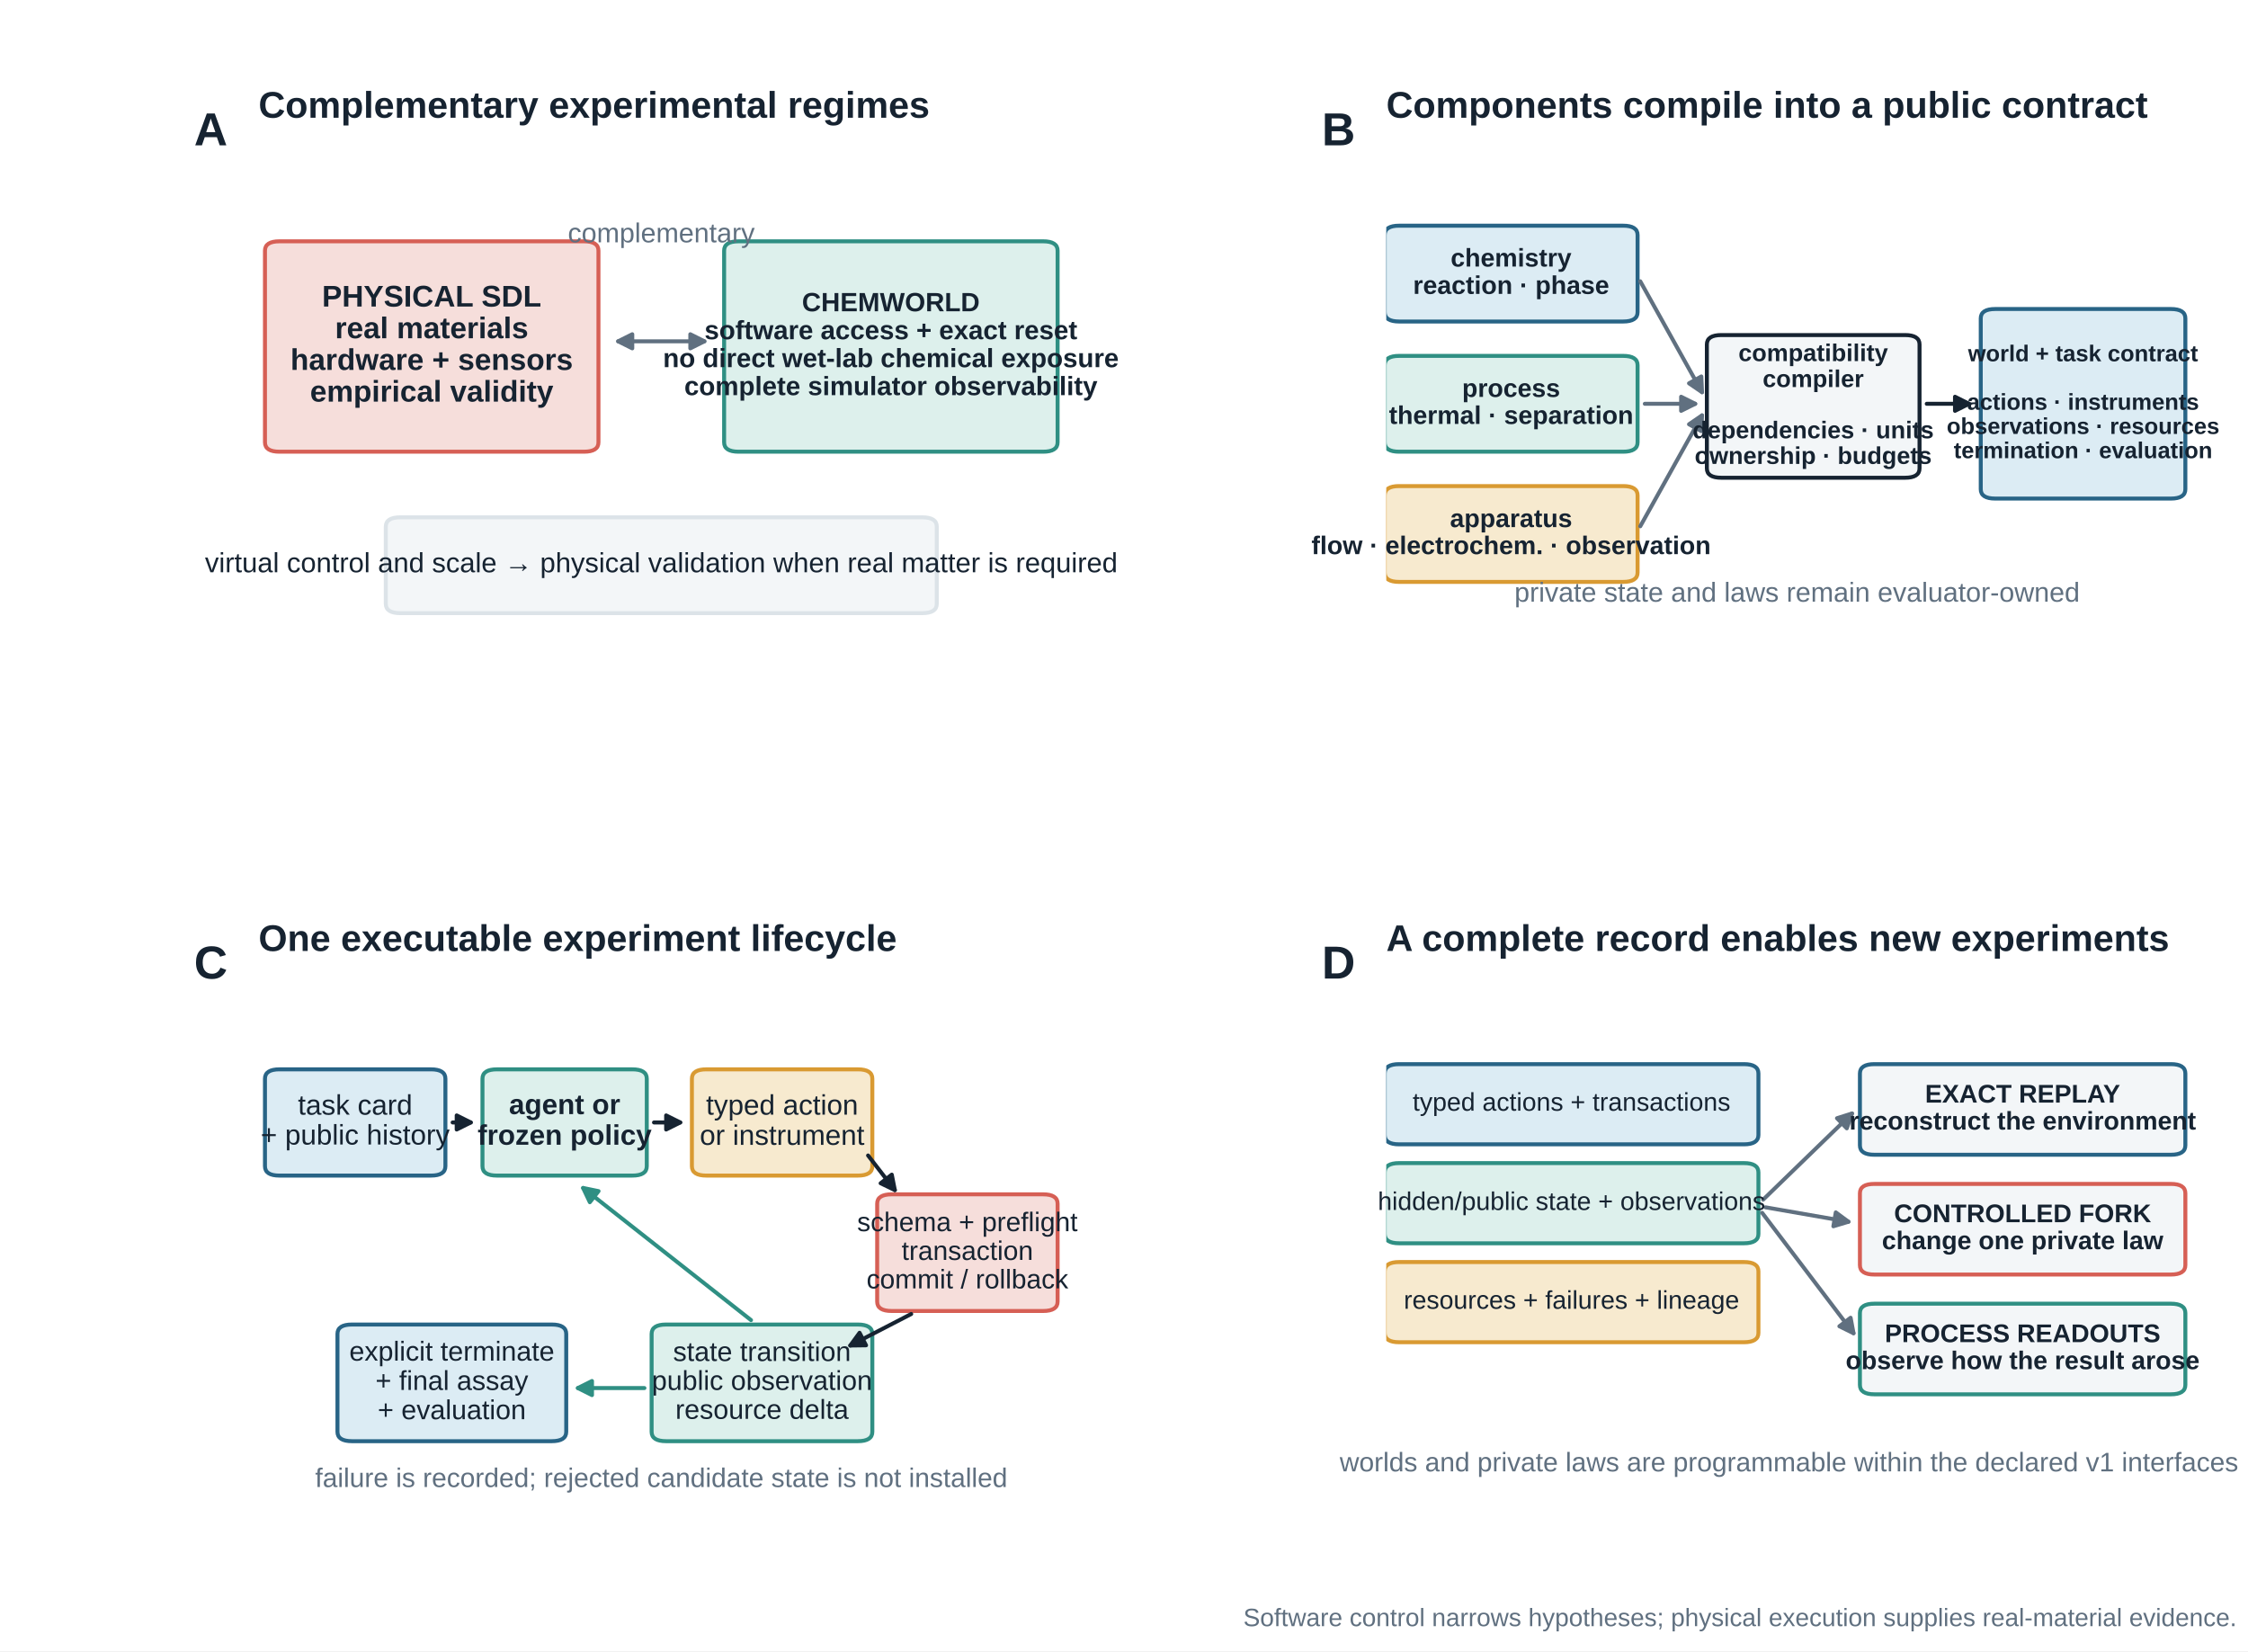
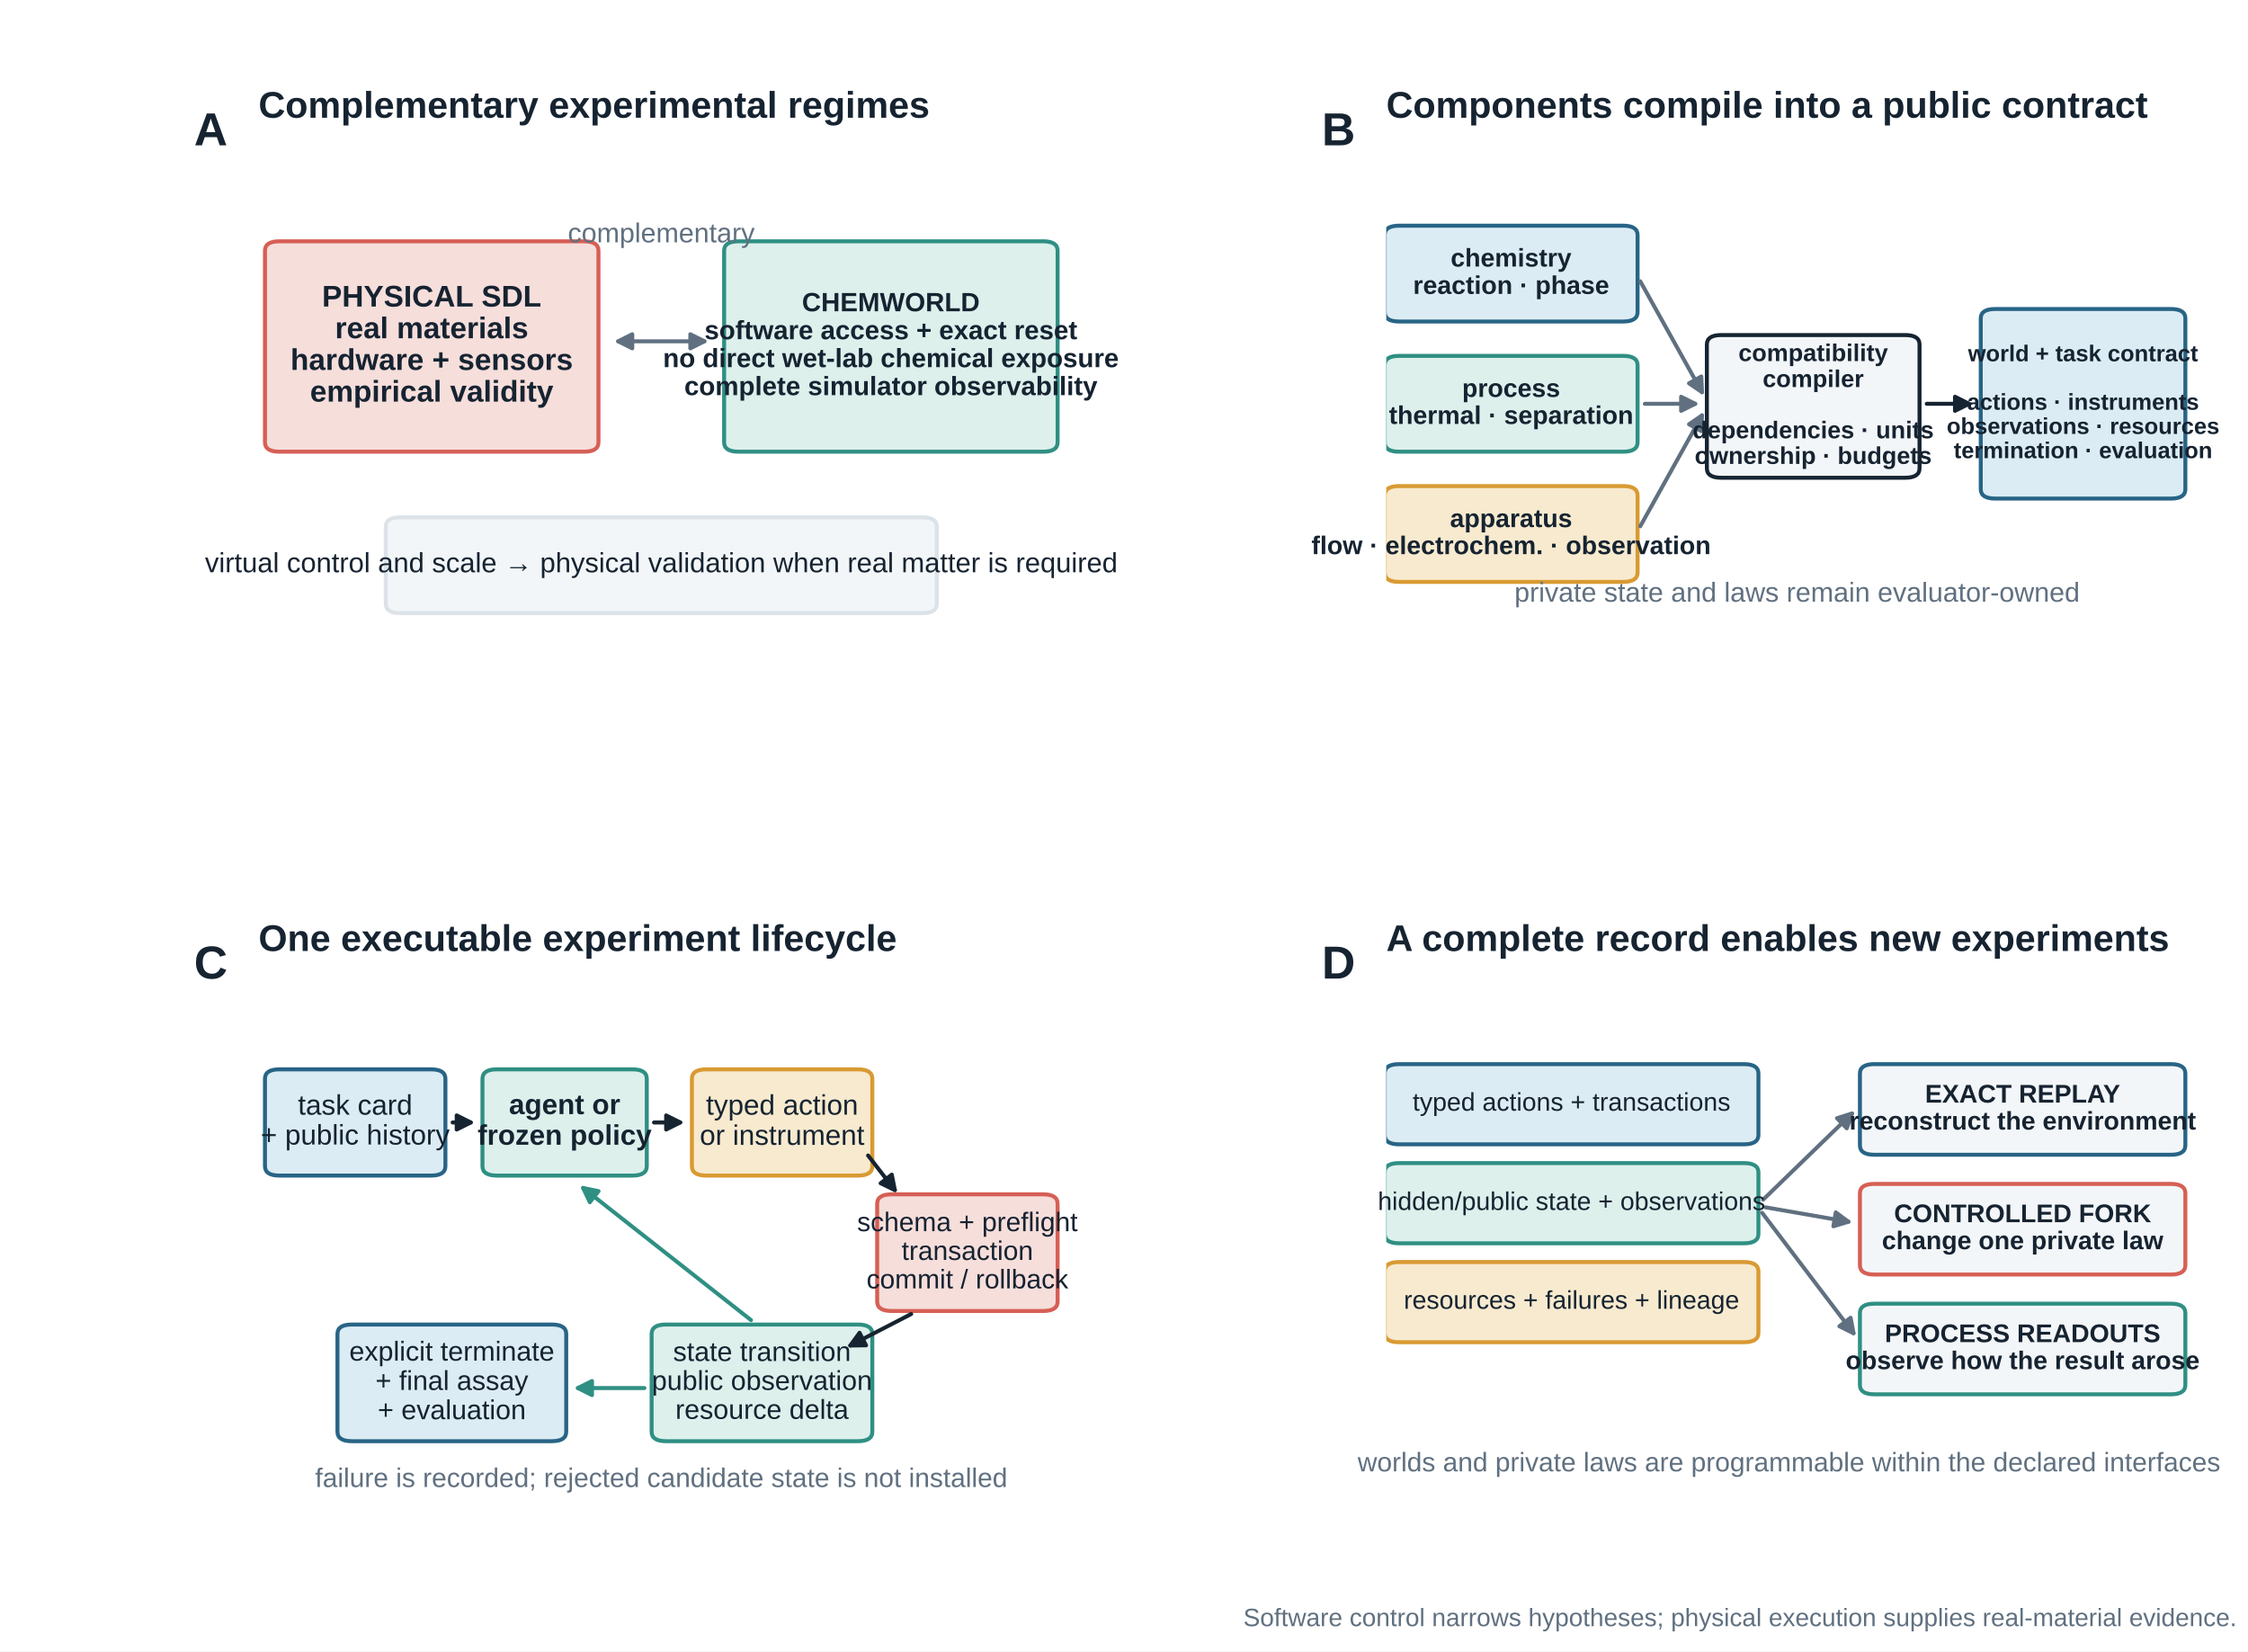
<svg xmlns="http://www.w3.org/2000/svg" width="509.76pt" height="374.4pt" viewBox="0 0 509.76 374.4" version="1.1">
  <defs>
    <style type="text/css">*{stroke-linejoin: round; stroke-linecap: butt}</style>
  </defs>
  <g id="figure_1">
    <g id="patch_1">
      <path d="M 0 374.4 L 509.76 374.4 L 509.76 0 L 0 0 z " style="fill: #ffffff" />
    </g>
    <g id="axes_1">
      <g id="patch_2">
        <path d="M 58.622 151.776 L 241.286 151.776 L 241.286 33.696 L 58.622 33.696 z " style="fill: #ffffff" />
      </g>
      <g id="patch_3">
        <path d="M 63.372 102.419 L 132.419 102.419 Q 135.707 102.419 135.707 100.293 L 135.707 56.84 Q 135.707 54.714 132.419 54.714 L 63.372 54.714 Q 60.084 54.714 60.084 56.84 L 60.084 100.293 Q 60.084 102.419 63.372 102.419 z " clip-path="url(#p0920176c76)" style="fill: #f6dedb; stroke: #d65f55; stroke-width: 0.9; stroke-linejoin: miter" />
      </g>
      <g id="patch_4">
        <path d="M 167.49 102.419 L 236.537 102.419 Q 239.825 102.419 239.825 100.293 L 239.825 56.84 Q 239.825 54.714 236.537 54.714 L 167.49 54.714 Q 164.202 54.714 164.202 56.84 L 164.202 100.293 Q 164.202 102.419 167.49 102.419 z " clip-path="url(#p0920176c76)" style="fill: #ddf0ec; stroke: #2f8f83; stroke-width: 0.9; stroke-linejoin: miter" />
      </g>
      <g id="patch_5">
        <path d="M 140.175 77.386 Q 149.955 77.386 159.735 77.386 " clip-path="url(#p0920176c76)" style="fill: none; stroke: #607080; stroke-width: 0.9; stroke-linecap: round" />
        <path d="M 143.375 78.986 L 140.175 77.386 L 143.375 75.786 z " clip-path="url(#p0920176c76)" style="fill: #607080; stroke: #607080; stroke-width: 0.9; stroke-linecap: round" />
        <path d="M 156.535 75.786 L 159.735 77.386 L 156.535 78.986 z " clip-path="url(#p0920176c76)" style="fill: #607080; stroke: #607080; stroke-width: 0.9; stroke-linecap: round" />
      </g>
      <g id="patch_6">
        <path d="M 90.771 139.023 L 209.138 139.023 Q 212.425 139.023 212.425 136.898 L 212.425 119.422 Q 212.425 117.297 209.138 117.297 L 90.771 117.297 Q 87.483 117.297 87.483 119.422 L 87.483 136.898 Q 87.483 139.023 90.771 139.023 z " clip-path="url(#p0920176c76)" style="fill: #f3f6f8; stroke: #dce3e8; stroke-width: 0.9; stroke-linejoin: miter" />
      </g>
      <g id="matplotlib.axis_1" />
      <g id="matplotlib.axis_2" />
      <g id="text_1">
        <text style="font-weight: 700; font-size: 10.5px; font-family: 'Arial', 'Liberation Sans', 'DejaVu Sans', sans-serif; text-anchor: start; fill: #162331" x="44.009" y="32.946" transform="rotate(-0 44.00928 32.9461)">A</text>
      </g>
      <g id="text_2">
        <text style="font-weight: 600; font-size: 6.8px; font-family: 'Arial', 'Liberation Sans', 'DejaVu Sans', sans-serif; fill: #162331" transform="translate(73.01885 69.51039)">PHYSICAL SDL</text>
        <text style="font-weight: 600; font-size: 6.8px; font-family: 'Arial', 'Liberation Sans', 'DejaVu Sans', sans-serif; fill: #162331" transform="translate(75.97047 76.69311)">real materials</text>
        <text style="font-weight: 600; font-size: 6.8px; font-family: 'Arial', 'Liberation Sans', 'DejaVu Sans', sans-serif; fill: #162331" transform="translate(65.86397 83.87582)">hardware + sensors</text>
        <text style="font-weight: 600; font-size: 6.8px; font-family: 'Arial', 'Liberation Sans', 'DejaVu Sans', sans-serif; fill: #162331" transform="translate(70.30682 91.05853)">empirical validity</text>
      </g>
      <g id="text_3">
        <text style="font-weight: 600; font-size: 6px; font-family: 'Arial', 'Liberation Sans', 'DejaVu Sans', sans-serif; fill: #162331" transform="translate(181.8499 70.57581)">CHEMWORLD</text>
        <text style="font-weight: 600; font-size: 6px; font-family: 'Arial', 'Liberation Sans', 'DejaVu Sans', sans-serif; fill: #162331" transform="translate(159.7385 76.91349)">software access + exact reset</text>
        <text style="font-weight: 600; font-size: 6px; font-family: 'Arial', 'Liberation Sans', 'DejaVu Sans', sans-serif; fill: #162331" transform="translate(150.3349 83.25118)">no direct wet-lab chemical exposure</text>
        <text style="font-weight: 600; font-size: 6px; font-family: 'Arial', 'Liberation Sans', 'DejaVu Sans', sans-serif; fill: #162331" transform="translate(155.1696 89.58887)">complete simulator observability</text>
      </g>
      <g id="text_4">
        <text style="font-size: 6.2px; font-family: 'Arial', 'Liberation Sans', 'DejaVu Sans', sans-serif; text-anchor: middle; fill: #607080" x="149.954" y="54.95" transform="rotate(-0 149.9544 54.9504)">complementary</text>
      </g>
      <g id="text_5">
        <text style="font-size: 6.3px; font-family: 'Arial', 'Liberation Sans', 'DejaVu Sans', sans-serif; text-anchor: middle; fill: #162331" x="149.954" y="129.752" transform="rotate(-0 149.9544 129.7517)">virtual control and scale  →  physical validation when real matter is required</text>
      </g>
      <g id="text_6">
        <text style="font-weight: 600; font-size: 8.4px; font-family: 'Arial', 'Liberation Sans', 'DejaVu Sans', sans-serif; text-anchor: start; fill: #162331" x="58.622" y="26.696" transform="rotate(-0 58.6224 26.696)">Complementary experimental regimes</text>
      </g>
    </g>
    <g id="axes_2">
      <g id="patch_7">
        <path d="M 314.352 151.776 L 497.016 151.776 L 497.016 33.696 L 314.352 33.696 z " style="fill: #ffffff" />
      </g>
      <g id="patch_8">
        <path d="M 317.275 72.899 L 368.055 72.899 Q 371.343 72.899 371.343 70.773 L 371.343 53.297 Q 371.343 51.172 368.055 51.172 L 317.275 51.172 Q 313.987 51.172 313.987 53.297 L 313.987 70.773 Q 313.987 72.899 317.275 72.899 z " clip-path="url(#p60994fd39c)" style="fill: #dcecf4; stroke: #286486; stroke-width: 0.9; stroke-linejoin: miter" />
      </g>
      <g id="patch_9">
        <path d="M 371.951 63.783 Q 379.198 76.796 385.956 88.93 " clip-path="url(#p60994fd39c)" style="fill: none; stroke: #607080; stroke-width: 0.9; stroke-linecap: round" />
        <path d="M 385.797 85.356 L 385.956 88.93 L 383.001 86.913 z " clip-path="url(#p60994fd39c)" style="fill: #607080; stroke: #607080; stroke-width: 0.9; stroke-linecap: round" />
      </g>
      <g id="patch_10">
        <path d="M 317.275 102.419 L 368.055 102.419 Q 371.343 102.419 371.343 100.293 L 371.343 82.817 Q 371.343 80.692 368.055 80.692 L 317.275 80.692 Q 313.987 80.692 313.987 82.817 L 313.987 100.293 Q 313.987 102.419 317.275 102.419 z " clip-path="url(#p60994fd39c)" style="fill: #ddf0ec; stroke: #2f8f83; stroke-width: 0.9; stroke-linejoin: miter" />
      </g>
      <g id="patch_11">
        <path d="M 372.981 91.555 Q 379.2 91.555 384.413 91.555 " clip-path="url(#p60994fd39c)" style="fill: none; stroke: #607080; stroke-width: 0.9; stroke-linecap: round" />
        <path d="M 381.213 89.955 L 384.413 91.555 L 381.213 93.155 z " clip-path="url(#p60994fd39c)" style="fill: #607080; stroke: #607080; stroke-width: 0.9; stroke-linecap: round" />
      </g>
      <g id="patch_12">
        <path d="M 317.275 131.939 L 368.055 131.939 Q 371.343 131.939 371.343 129.813 L 371.343 112.337 Q 371.343 110.212 368.055 110.212 L 317.275 110.212 Q 313.987 110.212 313.987 112.337 L 313.987 129.813 Q 313.987 131.939 317.275 131.939 z " clip-path="url(#p60994fd39c)" style="fill: #f7eacf; stroke: #d99a32; stroke-width: 0.9; stroke-linejoin: miter" />
      </g>
      <g id="patch_13">
        <path d="M 371.951 119.327 Q 379.198 106.314 385.956 94.18 " clip-path="url(#p60994fd39c)" style="fill: none; stroke: #607080; stroke-width: 0.9; stroke-linecap: round" />
        <path d="M 383.001 96.197 L 385.956 94.18 L 385.797 97.754 z " clip-path="url(#p60994fd39c)" style="fill: #607080; stroke: #607080; stroke-width: 0.9; stroke-linecap: round" />
      </g>
      <g id="patch_14">
        <path d="M 390.34 108.323 L 431.988 108.323 Q 435.276 108.323 435.276 106.197 L 435.276 78.094 Q 435.276 75.969 431.988 75.969 L 390.34 75.969 Q 387.052 75.969 387.052 78.094 L 387.052 106.197 Q 387.052 108.323 390.34 108.323 z " clip-path="url(#p60994fd39c)" style="fill: #f3f6f8; stroke: #162331; stroke-width: 0.9; stroke-linejoin: miter" />
      </g>
      <g id="patch_15">
        <path d="M 436.912 91.555 Q 442.218 91.555 446.519 91.555 " clip-path="url(#p60994fd39c)" style="fill: none; stroke: #162331; stroke-width: 0.9; stroke-linecap: round" />
        <path d="M 443.319 89.955 L 446.519 91.555 L 443.319 93.155 z " clip-path="url(#p60994fd39c)" style="fill: #162331; stroke: #162331; stroke-width: 0.9; stroke-linecap: round" />
      </g>
      <g id="patch_16">
        <path d="M 452.446 113.046 L 492.267 113.046 Q 495.555 113.046 495.555 110.92 L 495.555 72.19 Q 495.555 70.065 492.267 70.065 L 452.446 70.065 Q 449.158 70.065 449.158 72.19 L 449.158 110.92 Q 449.158 113.046 452.446 113.046 z " clip-path="url(#p60994fd39c)" style="fill: #dcecf4; stroke: #286486; stroke-width: 0.9; stroke-linejoin: miter" />
      </g>
      <g id="matplotlib.axis_3" />
      <g id="matplotlib.axis_4" />
      <g id="text_7">
        <text style="font-weight: 700; font-size: 10.5px; font-family: 'Arial', 'Liberation Sans', 'DejaVu Sans', sans-serif; text-anchor: start; fill: #162331" x="299.739" y="32.946" transform="rotate(-0 299.7389 32.9461)">B</text>
      </g>
      <g id="text_8">
        <text style="font-weight: 600; font-size: 5.8px; font-family: 'Arial', 'Liberation Sans', 'DejaVu Sans', sans-serif; fill: #162331" transform="translate(328.9642 60.43739)">chemistry</text>
        <text style="font-weight: 600; font-size: 5.8px; font-family: 'Arial', 'Liberation Sans', 'DejaVu Sans', sans-serif; fill: #162331" transform="translate(320.4269 66.63995)">reaction · phase</text>
      </g>
      <g id="text_9">
        <text style="font-weight: 600; font-size: 5.8px; font-family: 'Arial', 'Liberation Sans', 'DejaVu Sans', sans-serif; fill: #162331" transform="translate(331.543 89.99545)">process</text>
        <text style="font-weight: 600; font-size: 5.8px; font-family: 'Arial', 'Liberation Sans', 'DejaVu Sans', sans-serif; fill: #162331" transform="translate(314.9482 96.12188)">thermal · separation</text>
      </g>
      <g id="text_10">
        <text style="font-weight: 600; font-size: 5.8px; font-family: 'Arial', 'Liberation Sans', 'DejaVu Sans', sans-serif; fill: #162331" transform="translate(328.8061 119.5155)">apparatus</text>
        <text style="font-weight: 600; font-size: 5.8px; font-family: 'Arial', 'Liberation Sans', 'DejaVu Sans', sans-serif; fill: #162331" transform="translate(297.3869 125.6419)">flow · electrochem. · observation</text>
      </g>
      <g id="text_11">
        <text style="font-weight: 600; font-size: 5.5px; font-family: 'Arial', 'Liberation Sans', 'DejaVu Sans', sans-serif; fill: #162331" transform="translate(394.2046 81.88002)">compatibility</text>
        <text style="font-weight: 600; font-size: 5.5px; font-family: 'Arial', 'Liberation Sans', 'DejaVu Sans', sans-serif; fill: #162331" transform="translate(399.7024 87.76176)">compiler</text>
        <text style="font-weight: 600; font-size: 5.5px; font-family: 'Arial', 'Liberation Sans', 'DejaVu Sans', sans-serif; fill: #162331" transform="translate(411.1639 93.5713)" />
        <text style="font-weight: 600; font-size: 5.5px; font-family: 'Arial', 'Liberation Sans', 'DejaVu Sans', sans-serif; fill: #162331" transform="translate(383.8143 99.38085)">dependencies · units</text>
        <text style="font-weight: 600; font-size: 5.5px; font-family: 'Arial', 'Liberation Sans', 'DejaVu Sans', sans-serif; fill: #162331" transform="translate(384.2771 105.1904)">ownership · budgets</text>
      </g>
      <g id="text_12">
        <text style="font-weight: 600; font-size: 5.2px; font-family: 'Arial', 'Liberation Sans', 'DejaVu Sans', sans-serif; fill: #162331" transform="translate(446.278 81.91781)">world + task contract</text>
        <text style="font-weight: 600; font-size: 5.2px; font-family: 'Arial', 'Liberation Sans', 'DejaVu Sans', sans-serif; fill: #162331" transform="translate(472.3564 87.41048)" />
        <text style="font-weight: 600; font-size: 5.2px; font-family: 'Arial', 'Liberation Sans', 'DejaVu Sans', sans-serif; fill: #162331" transform="translate(446.0651 92.90314)">actions · instruments</text>
        <text style="font-weight: 600; font-size: 5.2px; font-family: 'Arial', 'Liberation Sans', 'DejaVu Sans', sans-serif; fill: #162331" transform="translate(441.4355 98.3958)">observations · resources</text>
        <text style="font-weight: 600; font-size: 5.2px; font-family: 'Arial', 'Liberation Sans', 'DejaVu Sans', sans-serif; fill: #162331" transform="translate(443.0324 103.8885)">termination · evaluation</text>
      </g>
      <g id="text_13">
        <text style="font-size: 6.2px; font-family: 'Arial', 'Liberation Sans', 'DejaVu Sans', sans-serif; text-anchor: middle; fill: #607080" x="407.511" y="136.426" transform="rotate(-0 407.5106 136.4256)">private state and laws remain evaluator-owned</text>
      </g>
      <g id="text_14">
        <text style="font-weight: 600; font-size: 8.4px; font-family: 'Arial', 'Liberation Sans', 'DejaVu Sans', sans-serif; text-anchor: start; fill: #162331" x="314.352" y="26.696" transform="rotate(-0 314.352 26.696)">Components compile into a public contract</text>
      </g>
    </g>
    <g id="axes_3">
      <g id="patch_17">
        <path d="M 58.622 340.704 L 241.286 340.704 L 241.286 222.624 L 58.622 222.624 z " style="fill: #ffffff" />
      </g>
      <g id="patch_18">
        <path d="M 63.372 266.55 L 97.712 266.55 Q 101 266.55 101 264.424 L 101 244.587 Q 101 242.461 97.712 242.461 L 63.372 242.461 Q 60.084 242.461 60.084 244.587 L 60.084 264.424 Q 60.084 266.55 63.372 266.55 z " clip-path="url(#pb042ca25cf)" style="fill: #dcecf4; stroke: #286486; stroke-width: 0.9; stroke-linejoin: miter" />
      </g>
      <g id="patch_19">
        <path d="M 112.691 266.55 L 143.378 266.55 Q 146.666 266.55 146.666 264.424 L 146.666 244.587 Q 146.666 242.461 143.378 242.461 L 112.691 242.461 Q 109.403 242.461 109.403 244.587 L 109.403 264.424 Q 109.403 266.55 112.691 266.55 z " clip-path="url(#pb042ca25cf)" style="fill: #ddf0ec; stroke: #2f8f83; stroke-width: 0.9; stroke-linejoin: miter" />
      </g>
      <g id="patch_20">
        <path d="M 160.184 266.55 L 194.524 266.55 Q 197.812 266.55 197.812 264.424 L 197.812 244.587 Q 197.812 242.461 194.524 242.461 L 160.184 242.461 Q 156.896 242.461 156.896 244.587 L 156.896 264.424 Q 156.896 266.55 160.184 266.55 z " clip-path="url(#pb042ca25cf)" style="fill: #f7eacf; stroke: #d99a32; stroke-width: 0.9; stroke-linejoin: miter" />
      </g>
      <g id="patch_21">
        <path d="M 202.196 297.251 L 236.537 297.251 Q 239.825 297.251 239.825 295.125 L 239.825 272.926 Q 239.825 270.801 236.537 270.801 L 202.196 270.801 Q 198.908 270.801 198.908 272.926 L 198.908 295.125 Q 198.908 297.251 202.196 297.251 z " clip-path="url(#pb042ca25cf)" style="fill: #f6dedb; stroke: #d65f55; stroke-width: 0.9; stroke-linejoin: miter" />
      </g>
      <g id="patch_22">
        <path d="M 151.05 326.771 L 194.524 326.771 Q 197.812 326.771 197.812 324.645 L 197.812 302.446 Q 197.812 300.321 194.524 300.321 L 151.05 300.321 Q 147.762 300.321 147.762 302.446 L 147.762 324.645 Q 147.762 326.771 151.05 326.771 z " clip-path="url(#pb042ca25cf)" style="fill: #ddf0ec; stroke: #2f8f83; stroke-width: 0.9; stroke-linejoin: miter" />
      </g>
      <g id="patch_23">
        <path d="M 79.811 326.771 L 125.112 326.771 Q 128.4 326.771 128.4 324.645 L 128.4 302.446 Q 128.4 300.321 125.112 300.321 L 79.811 300.321 Q 76.523 300.321 76.523 302.446 L 76.523 324.645 Q 76.523 326.771 79.811 326.771 z " clip-path="url(#pb042ca25cf)" style="fill: #dcecf4; stroke: #286486; stroke-width: 0.9; stroke-linejoin: miter" />
      </g>
      <g id="patch_24">
        <path d="M 102.637 254.506 Q 105.202 254.506 106.76 254.506 " clip-path="url(#pb042ca25cf)" style="fill: none; stroke: #162331; stroke-width: 0.9; stroke-linecap: round" />
        <path d="M 103.56 252.906 L 106.76 254.506 L 103.56 256.106 z " clip-path="url(#pb042ca25cf)" style="fill: #162331; stroke: #162331; stroke-width: 0.9; stroke-linecap: round" />
      </g>
      <g id="patch_25">
        <path d="M 148.3 254.506 Q 151.781 254.506 154.255 254.506 " clip-path="url(#pb042ca25cf)" style="fill: none; stroke: #162331; stroke-width: 0.9; stroke-linecap: round" />
        <path d="M 151.055 252.906 L 154.255 254.506 L 151.055 256.106 z " clip-path="url(#pb042ca25cf)" style="fill: #162331; stroke: #162331; stroke-width: 0.9; stroke-linecap: round" />
      </g>
      <g id="patch_26">
        <path d="M 196.845 261.992 Q 200.188 266.315 202.916 269.841 " clip-path="url(#pb042ca25cf)" style="fill: none; stroke: #162331; stroke-width: 0.9; stroke-linecap: round" />
        <path d="M 202.223 266.331 L 202.916 269.841 L 199.692 268.289 z " clip-path="url(#pb042ca25cf)" style="fill: #162331; stroke: #162331; stroke-width: 0.9; stroke-linecap: round" />
      </g>
      <g id="patch_27">
        <path d="M 206.63 297.933 Q 199.273 301.738 192.81 305.08 " clip-path="url(#pb042ca25cf)" style="fill: none; stroke: #162331; stroke-width: 0.9; stroke-linecap: round" />
        <path d="M 196.387 305.032 L 192.81 305.08 L 194.917 302.189 z " clip-path="url(#pb042ca25cf)" style="fill: #162331; stroke: #162331; stroke-width: 0.9; stroke-linecap: round" />
      </g>
      <g id="patch_28">
        <path d="M 146.131 314.726 Q 138.084 314.726 131.042 314.726 " clip-path="url(#pb042ca25cf)" style="fill: none; stroke: #2f8f83; stroke-width: 0.9; stroke-linecap: round" />
        <path d="M 134.242 316.326 L 131.042 314.726 L 134.242 313.126 z " clip-path="url(#pb042ca25cf)" style="fill: #2f8f83; stroke: #2f8f83; stroke-width: 0.9; stroke-linecap: round" />
      </g>
      <g id="patch_29">
        <path d="M 170.302 299.32 Q 150.868 284.026 132.224 269.354 " clip-path="url(#pb042ca25cf)" style="fill: none; stroke: #2f8f83; stroke-width: 0.9; stroke-linecap: round" />
        <path d="M 133.75 272.59 L 132.224 269.354 L 135.729 270.076 z " clip-path="url(#pb042ca25cf)" style="fill: #2f8f83; stroke: #2f8f83; stroke-width: 0.9; stroke-linecap: round" />
      </g>
      <g id="matplotlib.axis_5" />
      <g id="matplotlib.axis_6" />
      <g id="text_15">
        <text style="font-weight: 700; font-size: 10.5px; font-family: 'Arial', 'Liberation Sans', 'DejaVu Sans', sans-serif; text-anchor: start; fill: #162331" x="44.009" y="221.874" transform="rotate(-0 44.00928 221.8741)">C</text>
      </g>
      <g id="text_16">
        <text style="font-size: 6.4px; font-family: 'Arial', 'Liberation Sans', 'DejaVu Sans', sans-serif; fill: #162331" transform="translate(67.56008 252.738)">task card</text>
        <text style="font-size: 6.4px; font-family: 'Arial', 'Liberation Sans', 'DejaVu Sans', sans-serif; fill: #162331" transform="translate(59.11008 259.5072)">+ public history</text>
      </g>
      <g id="text_17">
        <text style="font-weight: 600; font-size: 6.4px; font-family: 'Arial', 'Liberation Sans', 'DejaVu Sans', sans-serif; fill: #162331" transform="translate(115.4122 252.6117)">agent or</text>
        <text style="font-weight: 600; font-size: 6.4px; font-family: 'Arial', 'Liberation Sans', 'DejaVu Sans', sans-serif; fill: #162331" transform="translate(108.3002 259.5495)">frozen policy</text>
      </g>
      <g id="text_18">
        <text style="font-size: 6.4px; font-family: 'Arial', 'Liberation Sans', 'DejaVu Sans', sans-serif; fill: #162331" transform="translate(160.099 252.738)">typed action</text>
        <text style="font-size: 6.4px; font-family: 'Arial', 'Liberation Sans', 'DejaVu Sans', sans-serif; fill: #162331" transform="translate(158.682 259.5822)">or instrument</text>
      </g>
      <g id="text_19">
        <text style="font-size: 6.1px; font-family: 'Arial', 'Liberation Sans', 'DejaVu Sans', sans-serif; fill: #162331" transform="translate(194.362 279.1521)">schema + preflight</text>
        <text style="font-size: 6.1px; font-family: 'Arial', 'Liberation Sans', 'DejaVu Sans', sans-serif; fill: #162331" transform="translate(204.4484 285.6755)">transaction</text>
        <text style="font-size: 6.1px; font-family: 'Arial', 'Liberation Sans', 'DejaVu Sans', sans-serif; fill: #162331" transform="translate(196.4884 292.1274)">commit / rollback</text>
      </g>
      <g id="text_20">
        <text style="font-size: 6.2px; font-family: 'Arial', 'Liberation Sans', 'DejaVu Sans', sans-serif; fill: #162331" transform="translate(152.6282 308.5907)">state transition</text>
        <text style="font-size: 6.2px; font-family: 'Arial', 'Liberation Sans', 'DejaVu Sans', sans-serif; fill: #162331" transform="translate(147.8014 315.1484)">public observation</text>
        <text style="font-size: 6.2px; font-family: 'Arial', 'Liberation Sans', 'DejaVu Sans', sans-serif; fill: #162331" transform="translate(153.1445 321.7061)">resource delta</text>
      </g>
      <g id="text_21">
        <text style="font-size: 6.2px; font-family: 'Arial', 'Liberation Sans', 'DejaVu Sans', sans-serif; fill: #162331" transform="translate(79.20401 308.5091)">explicit terminate</text>
        <text style="font-size: 6.2px; font-family: 'Arial', 'Liberation Sans', 'DejaVu Sans', sans-serif; fill: #162331" transform="translate(85.14438 315.1574)">+ final assay</text>
        <text style="font-size: 6.2px; font-family: 'Arial', 'Liberation Sans', 'DejaVu Sans', sans-serif; fill: #162331" transform="translate(85.65782 321.7877)">+ evaluation</text>
      </g>
      <g id="text_22">
        <text style="font-size: 6.1px; font-family: 'Arial', 'Liberation Sans', 'DejaVu Sans', sans-serif; text-anchor: middle; fill: #607080" x="149.954" y="337.162" transform="rotate(-0 149.9544 337.1616)">failure is recorded; rejected candidate state is not installed</text>
      </g>
      <g id="text_23">
        <text style="font-weight: 600; font-size: 8.4px; font-family: 'Arial', 'Liberation Sans', 'DejaVu Sans', sans-serif; text-anchor: start; fill: #162331" x="58.622" y="215.624" transform="rotate(-0 58.6224 215.624)">One executable experiment lifecycle</text>
      </g>
    </g>
    <g id="axes_4">
      <g id="patch_30">
        <path d="M 314.352 340.704 L 497.016 340.704 L 497.016 222.624 L 314.352 222.624 z " style="fill: #ffffff" />
      </g>
      <g id="patch_31">
        <path d="M 317.275 259.465 L 395.455 259.465 Q 398.743 259.465 398.743 257.34 L 398.743 243.406 Q 398.743 241.281 395.455 241.281 L 317.275 241.281 Q 313.987 241.281 313.987 243.406 L 313.987 257.34 Q 313.987 259.465 317.275 259.465 z " clip-path="url(#pd9ec98eba9)" style="fill: #dcecf4; stroke: #286486; stroke-width: 0.9; stroke-linejoin: miter" />
      </g>
      <g id="patch_32">
        <path d="M 317.275 281.9 L 395.455 281.9 Q 398.743 281.9 398.743 279.775 L 398.743 265.841 Q 398.743 263.716 395.455 263.716 L 317.275 263.716 Q 313.987 263.716 313.987 265.841 L 313.987 279.775 Q 313.987 281.9 317.275 281.9 z " clip-path="url(#pd9ec98eba9)" style="fill: #ddf0ec; stroke: #2f8f83; stroke-width: 0.9; stroke-linejoin: miter" />
      </g>
      <g id="patch_33">
        <path d="M 317.275 304.335 L 395.455 304.335 Q 398.743 304.335 398.743 302.21 L 398.743 288.276 Q 398.743 286.151 395.455 286.151 L 317.275 286.151 Q 313.987 286.151 313.987 288.276 L 313.987 302.21 Q 313.987 304.335 317.275 304.335 z " clip-path="url(#pd9ec98eba9)" style="fill: #f7eacf; stroke: #d99a32; stroke-width: 0.9; stroke-linejoin: miter" />
      </g>
      <g id="patch_34">
        <path d="M 425.046 261.827 L 492.267 261.827 Q 495.555 261.827 495.555 259.701 L 495.555 243.406 Q 495.555 241.281 492.267 241.281 L 425.046 241.281 Q 421.758 241.281 421.758 243.406 L 421.758 259.701 Q 421.758 261.827 425.046 261.827 z " clip-path="url(#pd9ec98eba9)" style="fill: #f3f6f8; stroke: #286486; stroke-width: 0.9; stroke-linejoin: miter" />
      </g>
      <g id="patch_35">
        <path d="M 425.046 288.985 L 492.267 288.985 Q 495.555 288.985 495.555 286.86 L 495.555 270.564 Q 495.555 268.439 492.267 268.439 L 425.046 268.439 Q 421.758 268.439 421.758 270.564 L 421.758 286.86 Q 421.758 288.985 425.046 288.985 z " clip-path="url(#pd9ec98eba9)" style="fill: #f3f6f8; stroke: #d65f55; stroke-width: 0.9; stroke-linejoin: miter" />
      </g>
      <g id="patch_36">
        <path d="M 425.046 316.143 L 492.267 316.143 Q 495.555 316.143 495.555 314.018 L 495.555 297.723 Q 495.555 295.597 492.267 295.597 L 425.046 295.597 Q 421.758 295.597 421.758 297.723 L 421.758 314.018 Q 421.758 316.143 425.046 316.143 z " clip-path="url(#pd9ec98eba9)" style="fill: #f3f6f8; stroke: #2f8f83; stroke-width: 0.9; stroke-linejoin: miter" />
      </g>
      <g id="patch_37">
        <path d="M 399.812 272.007 Q 410.25 261.886 419.966 252.465 " clip-path="url(#pd9ec98eba9)" style="fill: none; stroke: #607080; stroke-width: 0.9; stroke-linecap: round" />
        <path d="M 416.555 253.544 L 419.966 252.465 L 418.783 255.841 z " clip-path="url(#pd9ec98eba9)" style="fill: #607080; stroke: #607080; stroke-width: 0.9; stroke-linecap: round" />
      </g>
      <g id="patch_38">
        <path d="M 400.346 273.741 Q 410.25 275.465 419.163 277.016 " clip-path="url(#pd9ec98eba9)" style="fill: none; stroke: #607080; stroke-width: 0.9; stroke-linecap: round" />
        <path d="M 416.284 274.891 L 419.163 277.016 L 415.736 278.043 z " clip-path="url(#pd9ec98eba9)" style="fill: #607080; stroke: #607080; stroke-width: 0.9; stroke-linecap: round" />
      </g>
      <g id="patch_39">
        <path d="M 399.586 274.991 Q 410.251 289.045 420.308 302.297 " clip-path="url(#pd9ec98eba9)" style="fill: none; stroke: #607080; stroke-width: 0.9; stroke-linecap: round" />
        <path d="M 419.648 298.78 L 420.308 302.297 L 417.099 300.715 z " clip-path="url(#pd9ec98eba9)" style="fill: #607080; stroke: #607080; stroke-width: 0.9; stroke-linecap: round" />
      </g>
      <g id="matplotlib.axis_7" />
      <g id="matplotlib.axis_8" />
      <g id="text_24">
        <text style="font-weight: 700; font-size: 10.5px; font-family: 'Arial', 'Liberation Sans', 'DejaVu Sans', sans-serif; text-anchor: start; fill: #162331" x="299.739" y="221.874" transform="rotate(-0 299.7389 221.8741)">D</text>
      </g>
      <g id="text_25">
        <text style="font-size: 5.8px; font-family: 'Arial', 'Liberation Sans', 'DejaVu Sans', sans-serif; text-anchor: middle; fill: #162331" x="356.365" y="251.838" transform="rotate(-0 356.3647 251.8382)">typed actions + transactions</text>
      </g>
      <g id="text_26">
        <text style="font-size: 5.8px; font-family: 'Arial', 'Liberation Sans', 'DejaVu Sans', sans-serif; text-anchor: middle; fill: #162331" x="356.365" y="274.343" transform="rotate(-0 356.3647 274.3427)">hidden/public state + observations</text>
      </g>
      <g id="text_27">
        <text style="font-size: 5.8px; font-family: 'Arial', 'Liberation Sans', 'DejaVu Sans', sans-serif; text-anchor: middle; fill: #162331" x="356.365" y="296.744" transform="rotate(-0 356.3647 296.7439)">resources + failures + lineage</text>
      </g>
      <g id="text_28">
        <text style="font-weight: 600; font-size: 5.8px; font-family: 'Arial', 'Liberation Sans', 'DejaVu Sans', sans-serif; fill: #162331" transform="translate(436.5237 249.9939)">EXACT REPLAY</text>
        <text style="font-weight: 600; font-size: 5.8px; font-family: 'Arial', 'Liberation Sans', 'DejaVu Sans', sans-serif; fill: #162331" transform="translate(419.3407 256.1203)">reconstruct the environment</text>
      </g>
      <g id="text_29">
        <text style="font-weight: 600; font-size: 5.8px; font-family: 'Arial', 'Liberation Sans', 'DejaVu Sans', sans-serif; fill: #162331" transform="translate(429.4984 277.1142)">CONTROLLED FORK</text>
        <text style="font-weight: 600; font-size: 5.8px; font-family: 'Arial', 'Liberation Sans', 'DejaVu Sans', sans-serif; fill: #162331" transform="translate(426.7493 283.2406)">change one private law</text>
      </g>
      <g id="text_30">
        <text style="font-weight: 600; font-size: 5.8px; font-family: 'Arial', 'Liberation Sans', 'DejaVu Sans', sans-serif; fill: #162331" transform="translate(427.3959 304.3107)">PROCESS READOUTS</text>
        <text style="font-weight: 600; font-size: 5.8px; font-family: 'Arial', 'Liberation Sans', 'DejaVu Sans', sans-serif; fill: #162331" transform="translate(418.5296 310.4371)">observe how the result arose</text>
      </g>
      <g id="text_31">
-         <text style="font-size: 6.1px; font-family: 'Arial', 'Liberation Sans', 'DejaVu Sans', sans-serif; text-anchor: middle; fill: #607080" x="405.684" y="333.619" transform="rotate(-0 405.684 333.6192)">worlds and private laws are programmable within the declared v1 interfaces</text>
+         <text style="font-size: 6.1px; font-family: 'Arial', 'Liberation Sans', 'DejaVu Sans', sans-serif; text-anchor: middle; fill: #607080" x="405.684" y="333.619" transform="rotate(-0 405.684 333.6192)">worlds and private laws are programmable within the declared interfaces</text>
      </g>
      <g id="text_32">
        <text style="font-weight: 600; font-size: 8.4px; font-family: 'Arial', 'Liberation Sans', 'DejaVu Sans', sans-serif; text-anchor: start; fill: #162331" x="314.352" y="215.624" transform="rotate(-0 314.352 215.624)">A complete record enables new experiments</text>
      </g>
    </g>
    <g id="text_33">
      <text style="font-size: 5.7px; font-family: 'Arial', 'Liberation Sans', 'DejaVu Sans', sans-serif; text-anchor: end; fill: #607080" x="507.211" y="368.708" transform="rotate(-0 507.2112 368.7075)">Software control narrows hypotheses; physical execution supplies real-material evidence.</text>
    </g>
  </g>
  <defs>
    <clipPath id="p0920176c76">
      <rect x="58.622" y="33.696" width="182.664" height="118.08" />
    </clipPath>
    <clipPath id="p60994fd39c">
      <rect x="314.352" y="33.696" width="182.664" height="118.08" />
    </clipPath>
    <clipPath id="pb042ca25cf">
      <rect x="58.622" y="222.624" width="182.664" height="118.08" />
    </clipPath>
    <clipPath id="pd9ec98eba9">
      <rect x="314.352" y="222.624" width="182.664" height="118.08" />
    </clipPath>
  </defs>
</svg>
